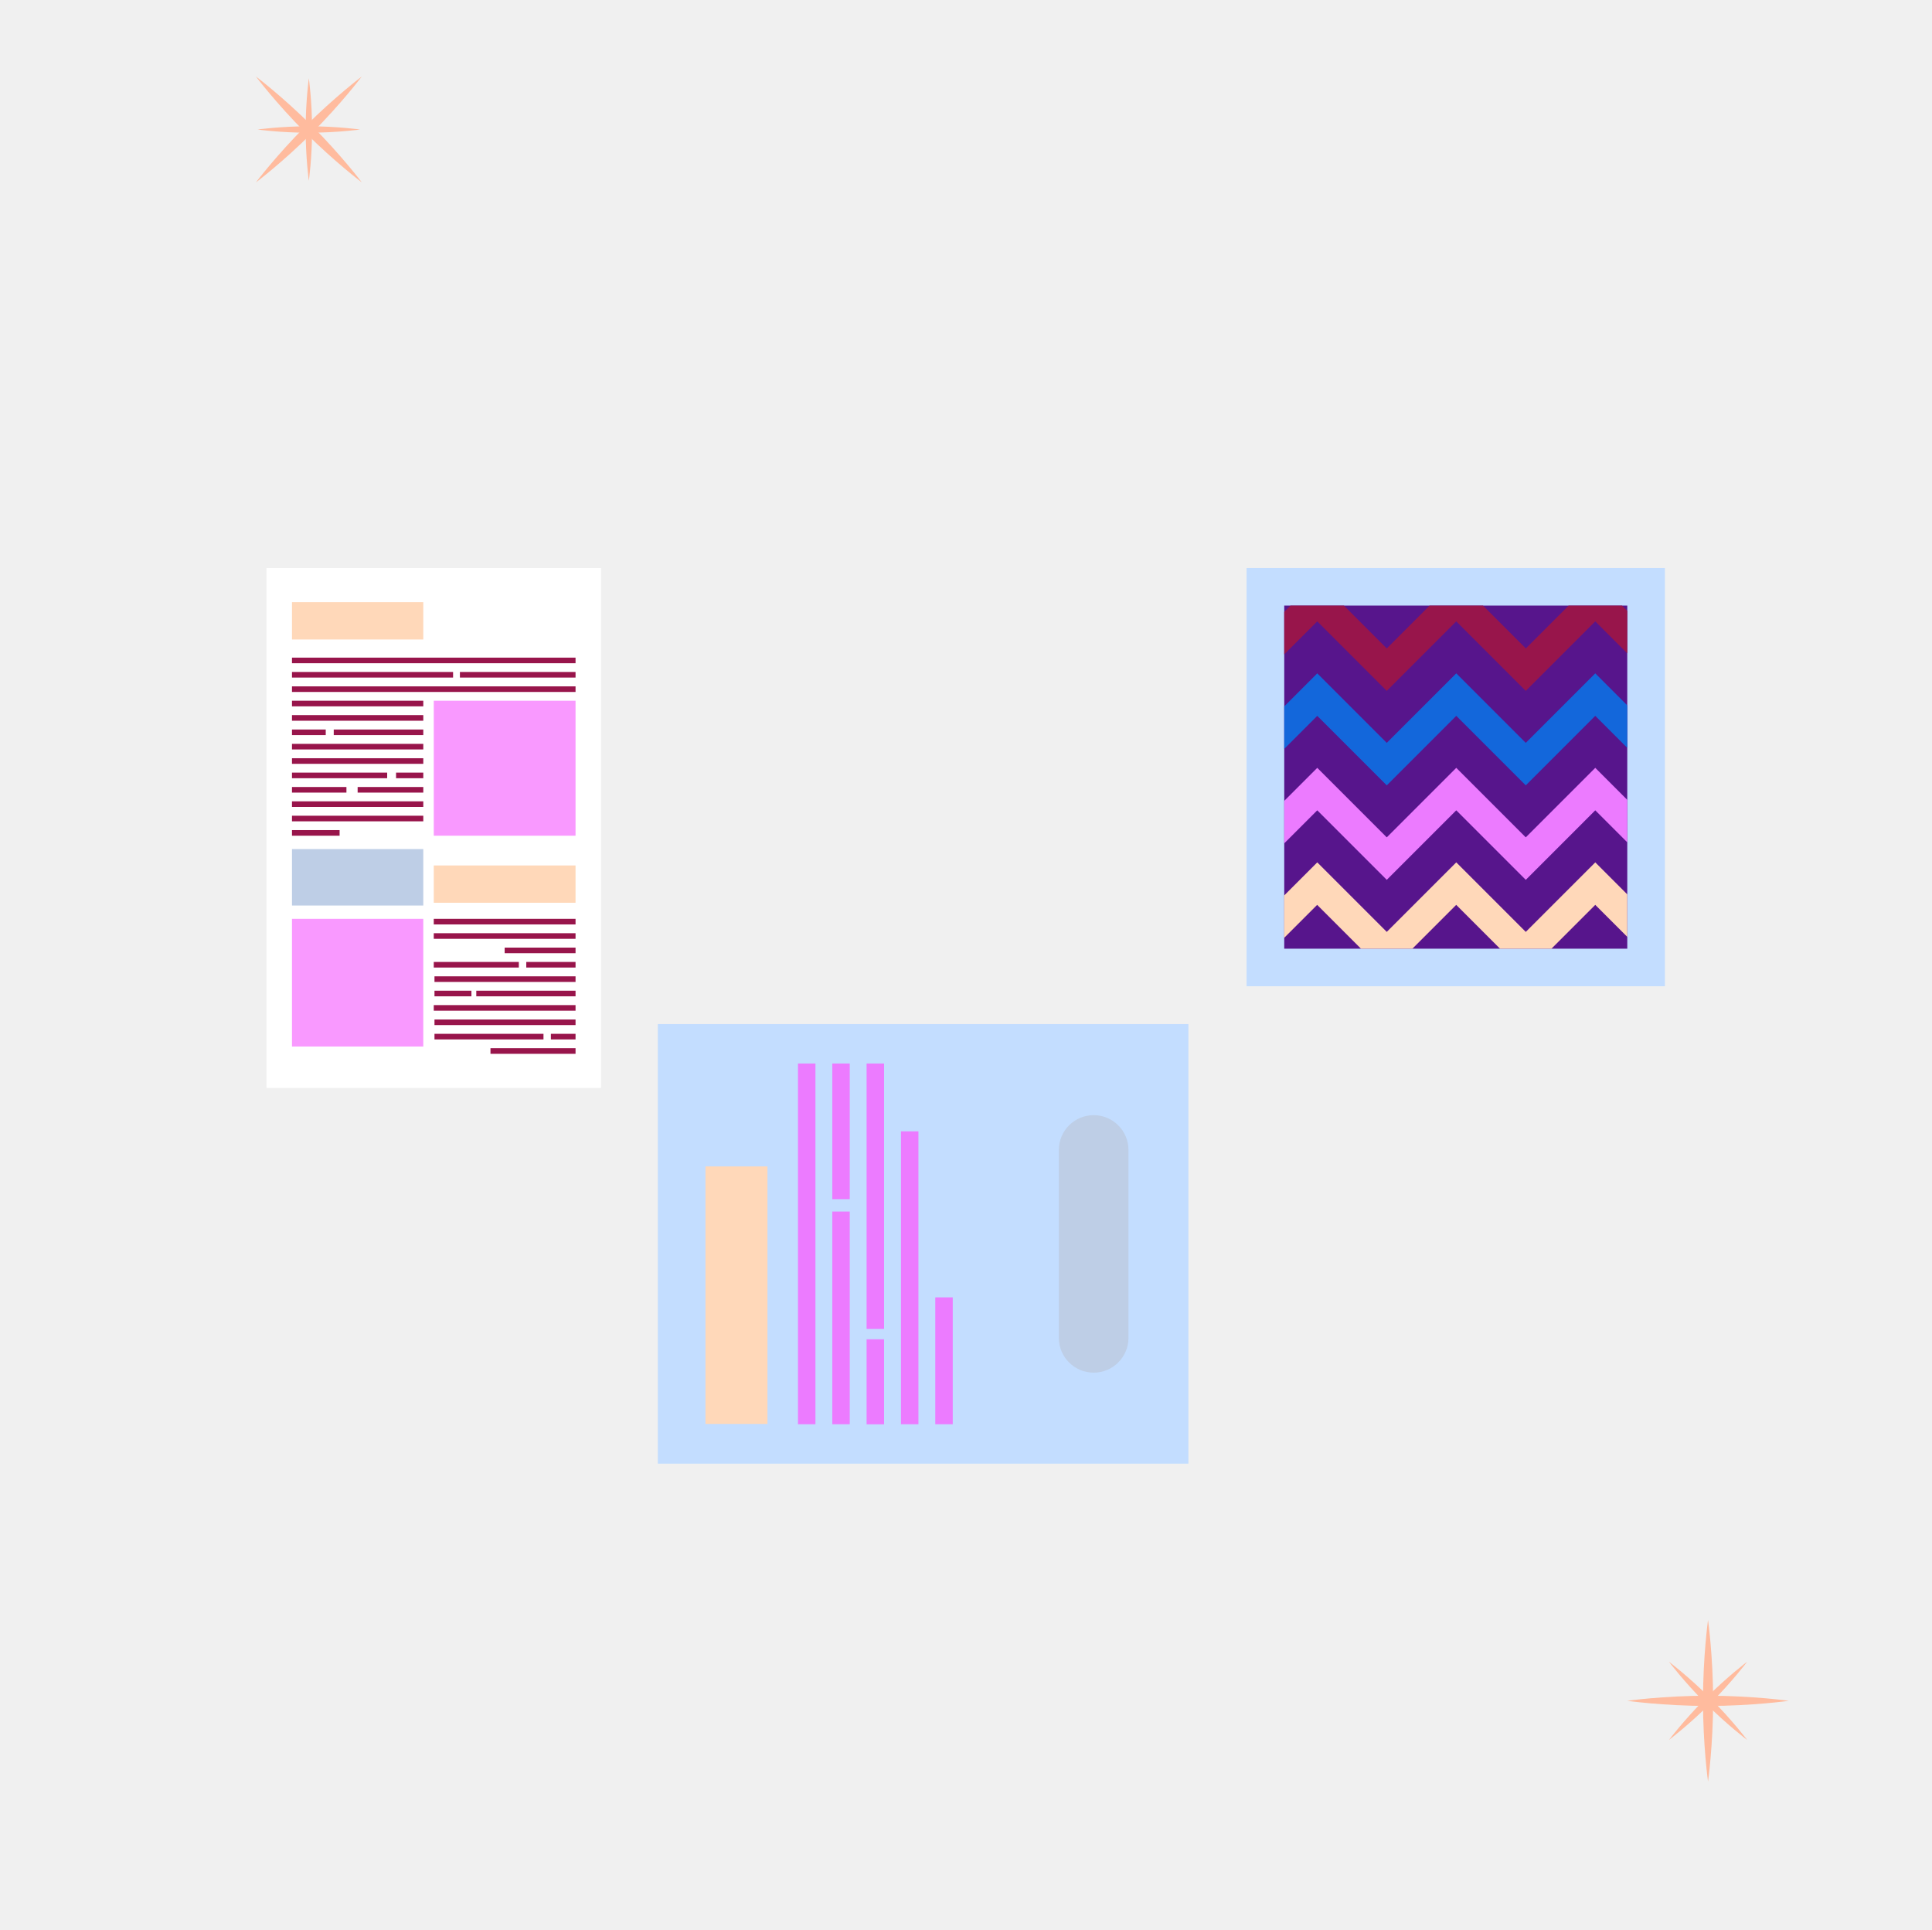
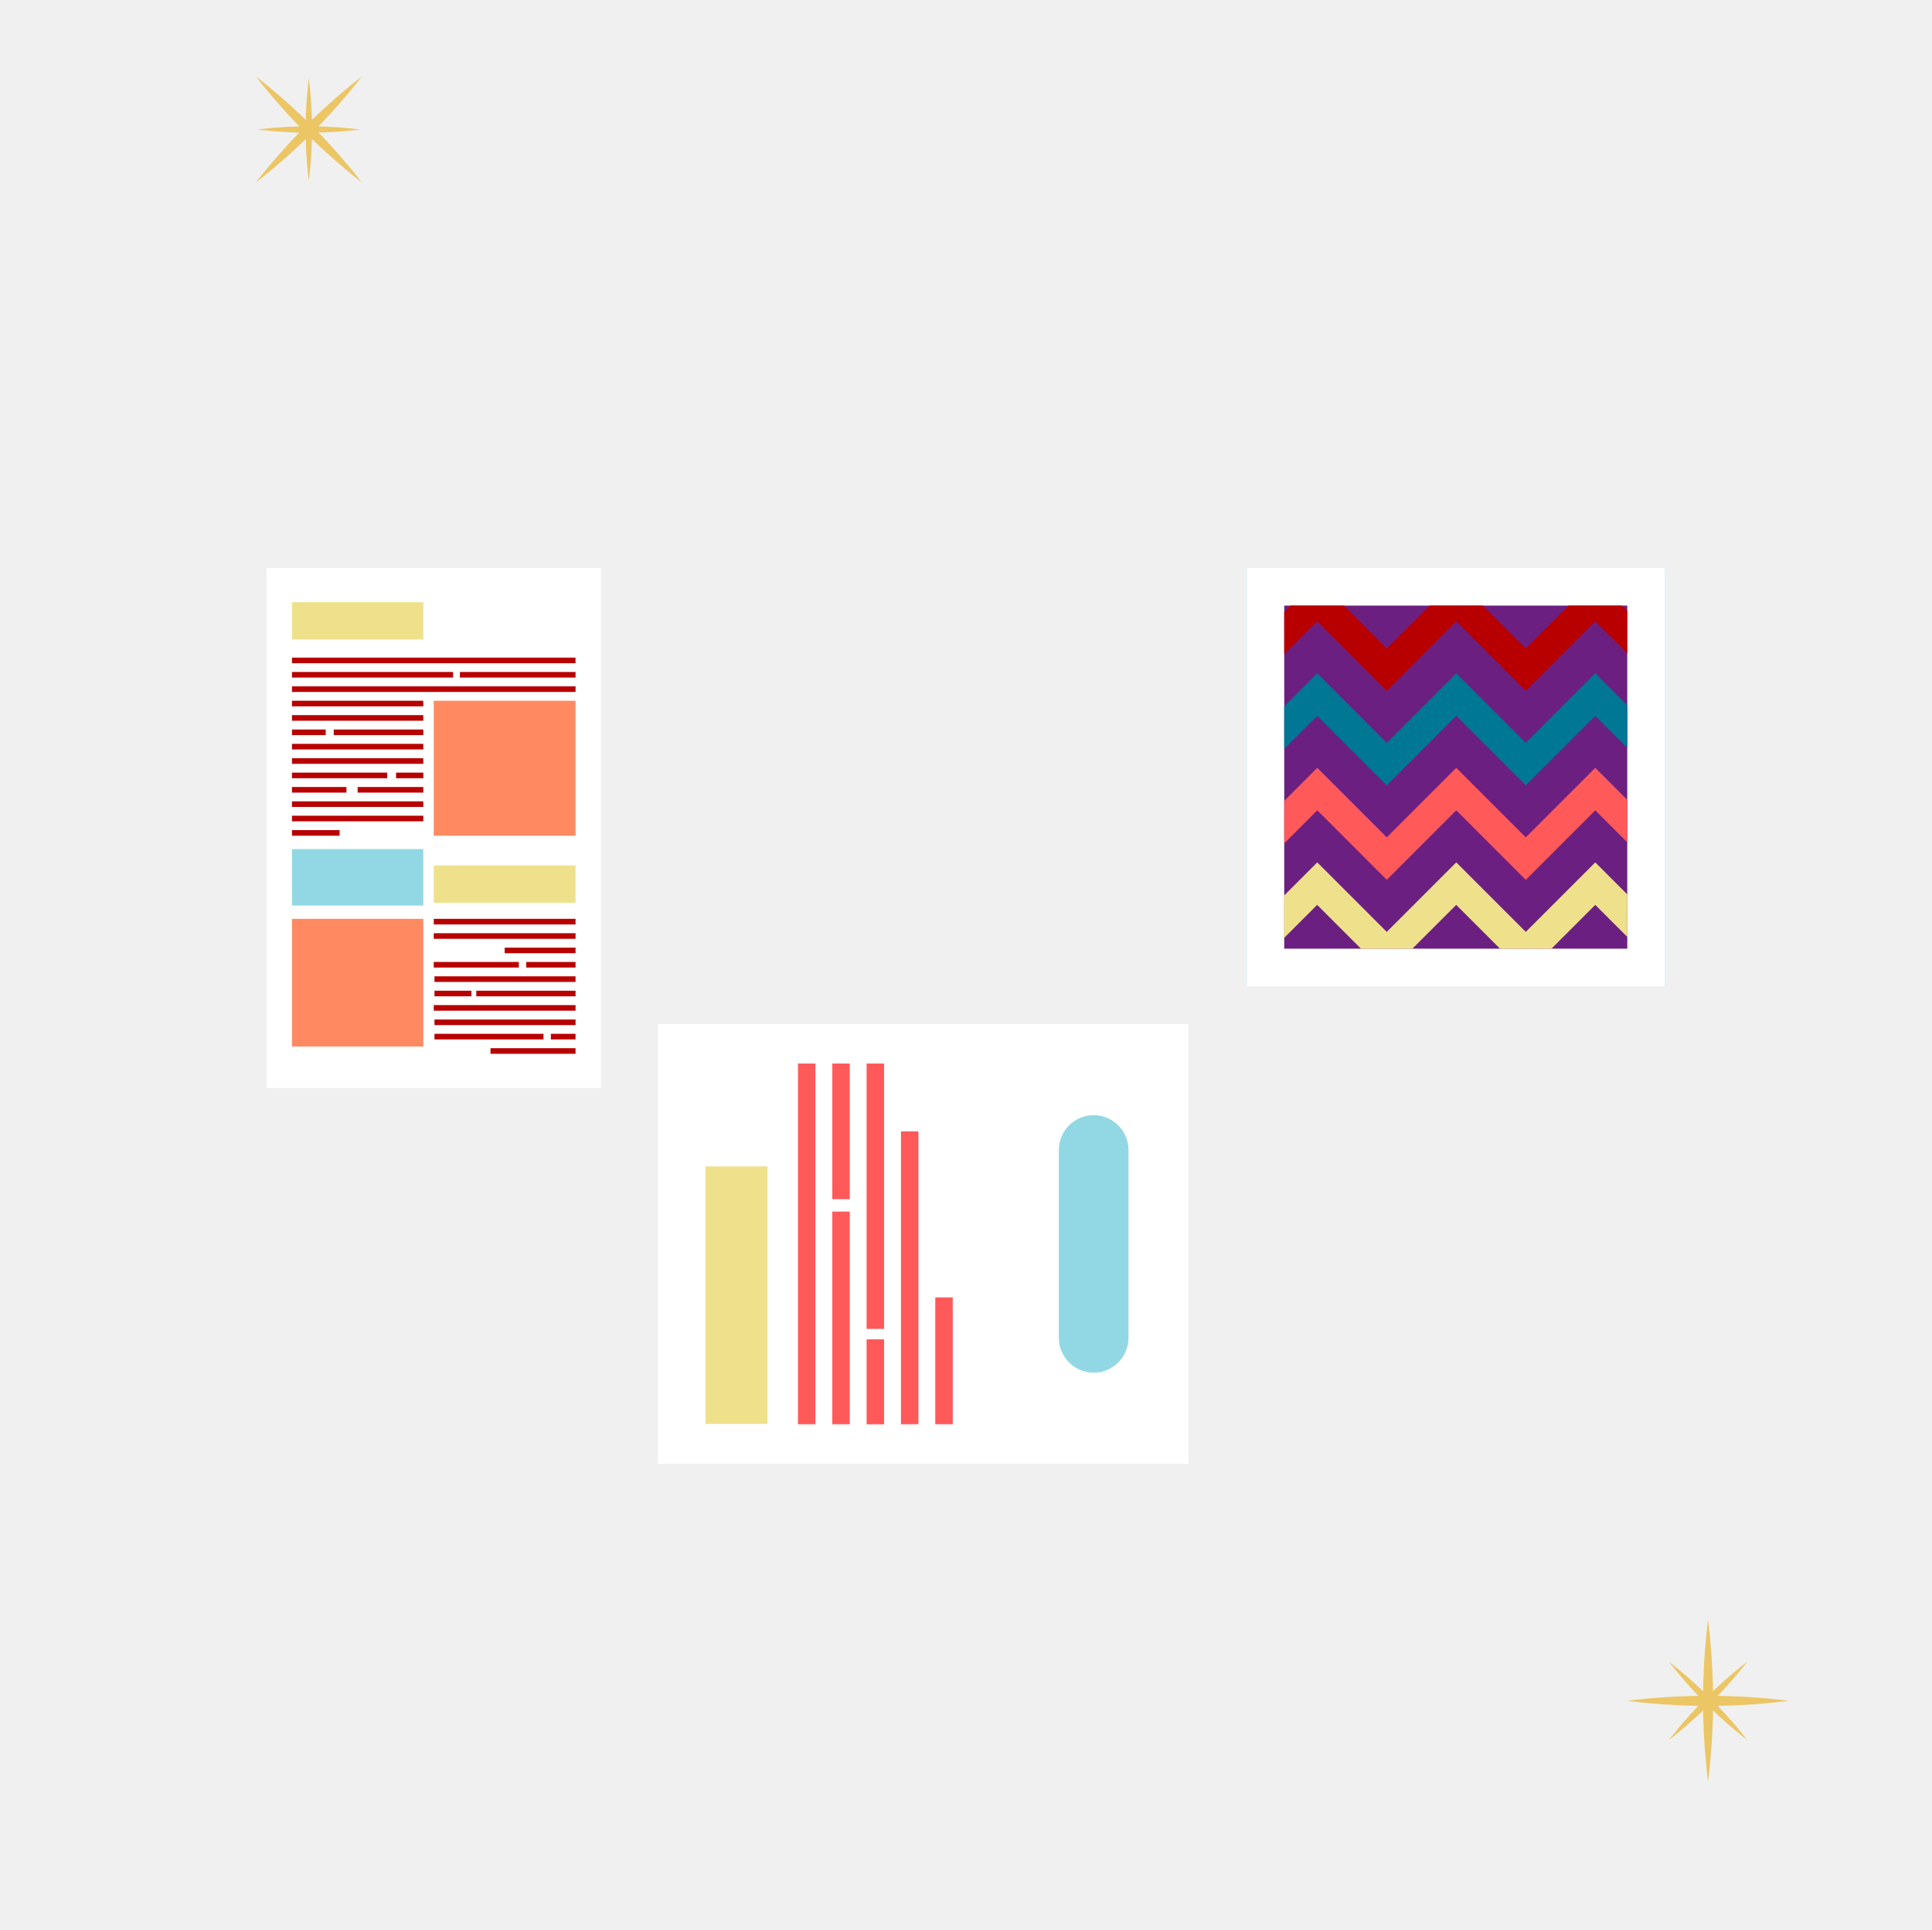
<svg xmlns="http://www.w3.org/2000/svg" id="Layer_1" data-name="Layer 1" viewBox="0 0 376.1 375.6">
  <defs>
    <style>
      .cls-1 {
-         fill: #1367db;
+         fill: #007794;
      }

-       .cls-1, .cls-2, .cls-3, .cls-4, .cls-5, .cls-6, .cls-7 {
+       .cls-1, .cls-2, .cls-3, .cls-4, .cls-5, .cls-6 {
        fill-rule: evenodd;
      }

      .cls-1, .cls-2, .cls-3, .cls-4, .cls-5, .cls-6, .cls-7, .cls-8, .cls-9, .cls-10, .cls-11, .cls-12, .cls-13, .cls-14, .cls-15 {
        stroke-width: 0px;
      }

-       .cls-2, .cls-10 {
-         fill: #98154b;
-       }
- 
-       .cls-3, .cls-13 {
-         fill: #becee6;
-       }
- 
-       .cls-4, .cls-12 {
-         fill: #c3ddff;
-       }
- 
-       .cls-5, .cls-14 {
-         fill: #ffd8b9;
-       }
- 
-       .cls-6 {
+       .cls-2, .cls-11 {
        fill: #fff;
      }

-       .cls-7 {
-         fill: #ec7bff;
+       .cls-3, .cls-12 {
+         fill: #efe18b;
      }

-       .cls-8 {
-         fill: #f999ff;
+       .cls-4 {
+         fill: #ff595a;
      }

-       .cls-9 {
-         fill: #57158c;
+       .cls-5, .cls-8 {
+         fill: #b80000;
      }

-       .cls-11 {
-         fill: #c57258;
+       .cls-6, .cls-9 {
+         fill: #91d8e4;
+       }
+ 
+       .cls-7 {
+         fill: #d46b2c;
+       }
+ 
+       .cls-10 {
+         fill: #ff8a61;
+       }
+ 
+       .cls-13 {
+         fill: #ecc665;
+       }
+ 
+       .cls-14 {
+         fill: #65edff;
      }

      .cls-15 {
-         fill: #ffbb9e;
+         fill: #6b2081;
      }
    </style>
  </defs>
-   <path class="cls-11" d="m208.71,234.71c.08-.18.17-.34.33-.51l.51.93c-.31-.08-.6-.22-.84-.42Z" />
-   <path class="cls-11" d="m211.57,234.19c.16.18.25.34.33.51-.22.18-.51.32-.83.4l.5-.92h0Z" />
+   <path class="cls-7" d="m208.71,234.71c.08-.18.17-.34.33-.51l.51.93c-.31-.08-.6-.22-.84-.42Z" />
+   <path class="cls-7" d="m211.57,234.19c.16.18.25.34.33.51-.22.18-.51.32-.83.4l.5-.92h0Z" />
  <g id="porto2">
    <g>
-       <path class="cls-6" d="m51.88,110.57v101.18h65.12v-101.18H51.88Z" />
+       <path class="cls-2" d="m51.88,110.57v101.18h65.12v-101.18H51.88Z" />
      <g>
        <g>
-           <rect class="cls-14" x="56.84" y="117.21" width="25.56" height="7.26" />
+           <rect class="cls-12" x="56.84" y="117.21" width="25.56" height="7.26" />
          <g>
-             <rect class="cls-10" x="56.84" y="128" width="55.2" height="1.09" />
-             <rect class="cls-10" x="56.84" y="130.79" width="31.36" height="1.09" />
-             <rect class="cls-10" x="89.53" y="130.79" width="22.51" height="1.09" />
-             <rect class="cls-10" x="56.84" y="133.59" width="55.2" height="1.09" />
-             <rect class="cls-10" x="56.84" y="136.39" width="25.56" height="1.09" />
-             <rect class="cls-10" x="56.84" y="139.19" width="25.56" height="1.09" />
-             <rect class="cls-10" x="56.84" y="141.99" width="6.57" height="1.09" />
-             <rect class="cls-10" x="64.97" y="141.99" width="17.43" height="1.09" />
-             <rect class="cls-10" x="56.84" y="144.78" width="25.56" height="1.09" />
-             <rect class="cls-10" x="56.84" y="147.58" width="25.56" height="1.09" />
-             <rect class="cls-10" x="56.84" y="150.38" width="18.53" height="1.09" />
-             <rect class="cls-10" x="56.84" y="153.18" width="10.6" height="1.09" />
-             <rect class="cls-10" x="77.1" y="150.38" width="5.3" height="1.09" />
-             <rect class="cls-10" x="69.62" y="153.18" width="12.78" height="1.09" />
-             <rect class="cls-10" x="56.84" y="155.97" width="25.56" height="1.09" />
-             <rect class="cls-10" x="56.84" y="158.77" width="25.56" height="1.09" />
-             <rect class="cls-10" x="56.84" y="161.57" width="9.27" height="1.09" />
+             <rect class="cls-8" x="56.84" y="128" width="55.2" height="1.09" />
+             <rect class="cls-8" x="56.84" y="130.79" width="31.36" height="1.09" />
+             <rect class="cls-8" x="89.53" y="130.79" width="22.51" height="1.09" />
+             <rect class="cls-8" x="56.84" y="133.59" width="55.2" height="1.09" />
+             <rect class="cls-8" x="56.84" y="136.39" width="25.56" height="1.09" />
+             <rect class="cls-8" x="56.84" y="139.19" width="25.56" height="1.09" />
+             <rect class="cls-8" x="56.84" y="141.99" width="6.57" height="1.09" />
+             <rect class="cls-8" x="64.97" y="141.99" width="17.43" height="1.09" />
+             <rect class="cls-8" x="56.84" y="144.78" width="25.56" height="1.09" />
+             <rect class="cls-8" x="56.84" y="147.58" width="25.56" height="1.09" />
+             <rect class="cls-8" x="56.84" y="150.38" width="18.53" height="1.09" />
+             <rect class="cls-8" x="56.84" y="153.18" width="10.6" height="1.09" />
+             <rect class="cls-8" x="77.1" y="150.38" width="5.3" height="1.09" />
+             <rect class="cls-8" x="69.62" y="153.18" width="12.78" height="1.09" />
+             <rect class="cls-8" x="56.84" y="155.97" width="25.56" height="1.09" />
+             <rect class="cls-8" x="56.84" y="158.77" width="25.56" height="1.09" />
+             <rect class="cls-8" x="56.84" y="161.57" width="9.27" height="1.09" />
          </g>
-           <rect class="cls-8" x="84.44" y="136.39" width="27.6" height="26.27" />
+           <rect class="cls-10" x="84.44" y="136.39" width="27.6" height="26.27" />
        </g>
        <g>
-           <rect class="cls-14" x="84.44" y="168.45" width="27.6" height="7.26" />
-           <rect class="cls-8" x="56.84" y="178.84" width="25.56" height="24.85" />
+           <rect class="cls-12" x="84.44" y="168.45" width="27.6" height="7.26" />
+           <rect class="cls-10" x="56.84" y="178.84" width="25.56" height="24.85" />
          <g>
-             <rect class="cls-10" x="84.44" y="178.84" width="27.6" height="1.09" />
-             <rect class="cls-10" x="98.24" y="184.44" width="13.8" height="1.09" />
-             <rect class="cls-10" x="84.44" y="187.23" width="16.56" height="1.09" />
-             <rect class="cls-10" x="84.58" y="190.03" width="27.46" height="1.09" />
-             <rect class="cls-10" x="92.72" y="192.83" width="19.32" height="1.09" />
-             <rect class="cls-10" x="84.44" y="195.63" width="27.6" height="1.09" />
-             <rect class="cls-10" x="84.58" y="198.43" width="27.46" height="1.09" />
-             <rect class="cls-10" x="107.24" y="201.22" width="4.8" height="1.09" />
-             <rect class="cls-10" x="84.58" y="201.22" width="21.22" height="1.09" />
-             <rect class="cls-10" x="95.48" y="204.02" width="16.56" height="1.09" />
-             <rect class="cls-10" x="84.58" y="192.83" width="7.19" height="1.09" />
-             <rect class="cls-10" x="102.45" y="187.23" width="9.59" height="1.09" />
-             <rect class="cls-10" x="84.44" y="181.64" width="27.6" height="1.09" />
+             <rect class="cls-8" x="84.44" y="178.84" width="27.6" height="1.09" />
+             <rect class="cls-8" x="98.24" y="184.44" width="13.8" height="1.09" />
+             <rect class="cls-8" x="84.44" y="187.23" width="16.56" height="1.09" />
+             <rect class="cls-8" x="84.58" y="190.03" width="27.46" height="1.09" />
+             <rect class="cls-8" x="92.72" y="192.83" width="19.32" height="1.09" />
+             <rect class="cls-8" x="84.44" y="195.63" width="27.6" height="1.09" />
+             <rect class="cls-8" x="84.58" y="198.43" width="27.46" height="1.09" />
+             <rect class="cls-8" x="107.24" y="201.22" width="4.8" height="1.09" />
+             <rect class="cls-8" x="84.58" y="201.22" width="21.22" height="1.09" />
+             <rect class="cls-8" x="95.48" y="204.02" width="16.56" height="1.09" />
+             <rect class="cls-8" x="84.58" y="192.83" width="7.19" height="1.09" />
+             <rect class="cls-8" x="102.45" y="187.23" width="9.59" height="1.09" />
+             <rect class="cls-8" x="84.44" y="181.64" width="27.6" height="1.09" />
          </g>
        </g>
-         <rect class="cls-13" x="56.84" y="165.26" width="25.56" height="10.99" />
+         <rect class="cls-9" x="56.84" y="165.26" width="25.56" height="10.99" />
      </g>
    </g>
  </g>
  <g id="porto3">
    <g>
-       <path class="cls-4" d="m128.06,199.33v85.56h103.28v-85.56h-103.28Z" />
+       <path class="cls-2" d="m128.06,199.33v85.56h103.28v-85.56h-103.28Z" />
      <g>
-         <path class="cls-5" d="m137.33,227.03v50.12h12.07v-50.12h-12.07Z" />
-         <path class="cls-3" d="m212.9,217.05c-3.74,0-6.78,3.04-6.78,6.78v36.56c0,3.74,3.04,6.78,6.78,6.78s6.78-3.04,6.78-6.78v-36.56c0-3.74-3.04-6.78-6.78-6.78Z" />
+         <path class="cls-3" d="m137.33,227.03v50.12h12.07v-50.12h-12.07Z" />
+         <path class="cls-6" d="m212.9,217.05c-3.74,0-6.78,3.04-6.78,6.78v36.56c0,3.74,3.04,6.78,6.78,6.78s6.78-3.04,6.78-6.78v-36.56c0-3.74-3.04-6.78-6.78-6.78Z" />
        <g>
-           <path class="cls-7" d="m155.34,207v70.21h3.4v-70.21h-3.4Z" />
-           <path class="cls-7" d="m168.7,260.67v16.55h3.4v-16.55h-3.4Z" />
-           <path class="cls-7" d="m168.7,207v51.65h3.4v-51.65h-3.4Z" />
-           <path class="cls-7" d="m175.39,220.2v57.01h3.4v-57.01h-3.4Z" />
-           <path class="cls-7" d="m182.07,252.52v24.69h3.4v-24.69h-3.4Z" />
-           <path class="cls-7" d="m162.02,235.82v41.39h3.4v-41.39h-3.4Z" />
-           <path class="cls-7" d="m162.02,207v26.4h3.4v-26.4h-3.4Z" />
+           <path class="cls-4" d="m155.34,207v70.21h3.4v-70.21h-3.4Z" />
+           <path class="cls-4" d="m168.7,260.67v16.55h3.4v-16.55h-3.4Z" />
+           <path class="cls-4" d="m168.7,207v51.65h3.4v-51.65h-3.4Z" />
+           <path class="cls-4" d="m175.39,220.2v57.01h3.4v-57.01h-3.4Z" />
+           <path class="cls-4" d="m182.07,252.52v24.69h3.4v-24.69h-3.4Z" />
+           <path class="cls-4" d="m162.02,235.82v41.39h3.4v-41.39h-3.4Z" />
+           <path class="cls-4" d="m162.02,207v26.4h3.4v-26.4h-3.4Z" />
        </g>
      </g>
    </g>
  </g>
-   <g id="porto4">
-     <g>
-       <rect class="cls-12" x="242.7" y="110.57" width="81.38" height="81.38" />
-       <rect class="cls-12" x="242.7" y="110.57" width="81.38" height="81.38" />
-       <rect class="cls-9" x="250" y="117.87" width="66.78" height="66.78" />
-       <path class="cls-5" d="m250,174.28l6.43-6.43,13.53,13.53,13.53-13.53,13.53,13.53,13.53-13.53,6.23,6.23v8.27l-6.23-6.23-8.53,8.53h-10.01l-8.53-8.53-8.53,8.53h-10.01l-8.53-8.53-6.43,6.43v-8.27h0Z" />
-       <path class="cls-7" d="m250,155.88l6.43-6.43,13.53,13.53,13.53-13.53,13.53,13.53,13.53-13.53,6.23,6.23v8.27l-6.23-6.23-13.53,13.53-13.53-13.53-13.53,13.53-13.53-13.53-6.43,6.43v-8.27Z" />
-       <path class="cls-1" d="m250,137.49l6.43-6.43,13.53,13.53,13.53-13.53,13.53,13.53,13.53-13.53,6.23,6.23v8.27l-6.23-6.23-13.53,13.53-13.53-13.53-13.53,13.53-13.53-13.53-6.43,6.43v-8.27h0Z" />
-       <path class="cls-2" d="m305.34,117.87h10.41l1.03,1.03v8.27l-6.23-6.23-13.53,13.53-13.53-13.53-13.53,13.53-13.53-13.53-6.43,6.43v-8.27l1.22-1.22h10.41l8.33,8.33,8.33-8.33h10.41l8.33,8.33,8.33-8.33h0Z" />
-     </g>
+   <g>
+     <rect class="cls-14" x="242.7" y="110.57" width="81.38" height="81.38" />
+     <rect class="cls-11" x="242.7" y="110.57" width="81.38" height="81.38" />
+     <rect class="cls-15" x="250" y="117.87" width="66.78" height="66.78" />
+     <path class="cls-3" d="m250,174.28l6.43-6.43,13.53,13.53,13.53-13.53,13.53,13.53,13.53-13.53,6.23,6.23v8.27l-6.23-6.23-8.53,8.53h-10.01l-8.53-8.53-8.53,8.53h-10.01l-8.53-8.53-6.43,6.43v-8.27h0Z" />
+     <path class="cls-4" d="m250,155.88l6.43-6.43,13.53,13.53,13.53-13.53,13.53,13.53,13.53-13.53,6.23,6.23v8.27l-6.23-6.23-13.53,13.53-13.53-13.53-13.53,13.53-13.53-13.53-6.43,6.43v-8.27Z" />
+     <path class="cls-1" d="m250,137.49l6.43-6.43,13.53,13.53,13.53-13.53,13.53,13.53,13.53-13.53,6.23,6.23v8.27l-6.23-6.23-13.53,13.53-13.53-13.53-13.53,13.53-13.53-13.53-6.43,6.43v-8.27h0Z" />
+     <path class="cls-5" d="m305.34,117.87h10.41l1.03,1.03v8.27l-6.23-6.23-13.53,13.53-13.53-13.53-13.53,13.53-13.53-13.53-6.43,6.43v-8.27l1.22-1.22h10.41l8.33,8.33,8.33-8.33h10.41l8.33,8.33,8.33-8.33h0Z" />
  </g>
  <g>
-     <path class="cls-15" d="m60.77,24.55c-5.69-5.69-10.95-9.66-10.95-9.66,0,0,3.97,5.26,9.66,10.95,5.69,5.69,10.95,9.65,10.95,9.65,0,0-3.96-5.25-9.65-10.95Z" />
-     <path class="cls-15" d="m60.77,25.85c5.69-5.69,9.65-10.95,9.65-10.95,0,0-5.26,3.97-10.95,9.66-5.69,5.7-9.66,10.95-9.66,10.95,0,0,5.26-3.96,10.95-9.65Z" />
-     <path class="cls-15" d="m60.75,25.21c0-5.51-.63-9.98-.63-9.98,0,0-.62,4.47-.62,9.98s.62,9.98.62,9.98c0,0,.63-4.46.63-9.98Z" />
-     <path class="cls-15" d="m60.12,25.83c5.52,0,9.98-.62,9.98-.62,0,0-4.46-.63-9.98-.63s-9.98.63-9.98.63c0,0,4.47.63,9.98.62Z" />
+     <path class="cls-13" d="m60.77,24.55c-5.69-5.69-10.95-9.66-10.95-9.66,0,0,3.97,5.26,9.66,10.95,5.69,5.69,10.95,9.65,10.95,9.65,0,0-3.96-5.25-9.65-10.95Z" />
+     <path class="cls-13" d="m60.77,25.85c5.69-5.69,9.65-10.95,9.65-10.95,0,0-5.26,3.97-10.95,9.66-5.69,5.7-9.66,10.95-9.66,10.95,0,0,5.26-3.96,10.95-9.65Z" />
+     <path class="cls-13" d="m60.75,25.21c0-5.51-.63-9.98-.63-9.98,0,0-.62,4.47-.62,9.98s.62,9.98.62,9.98c0,0,.63-4.46.63-9.98Z" />
+     <path class="cls-13" d="m60.12,25.83c5.52,0,9.98-.62,9.98-.62,0,0-4.46-.63-9.98-.63s-9.98.63-9.98.63c0,0,4.47.63,9.98.62Z" />
  </g>
  <g>
-     <path class="cls-15" d="m331.52,331.04c0,8.69.98,15.73.98,15.73,0,0,.99-7.04.99-15.73s-.99-15.73-.99-15.73c0,0-.98,7.04-.98,15.73Z" />
-     <path class="cls-15" d="m332.5,330.05c-8.68,0-15.73.99-15.73.99,0,0,7.04,1,15.73,1s15.73-1,15.73-1c0,0-7.04-.99-15.73-.99Z" />
-     <path class="cls-15" d="m332.03,330.57c-4.2,4.2-7.14,8.09-7.14,8.09,0,0,3.88-2.93,8.09-7.13,4.21-4.2,7.14-8.1,7.14-8.1,0,0-3.89,2.93-8.09,7.14Z" />
-     <path class="cls-15" d="m332.98,330.57c-4.21-4.21-8.09-7.14-8.09-7.14,0,0,2.93,3.89,7.14,8.1,4.2,4.2,8.09,7.13,8.09,7.13,0,0-2.93-3.89-7.14-8.09Z" />
+     <path class="cls-13" d="m331.52,331.04c0,8.69.98,15.73.98,15.73,0,0,.99-7.04.99-15.73s-.99-15.73-.99-15.73c0,0-.98,7.04-.98,15.73Z" />
+     <path class="cls-13" d="m332.5,330.05c-8.68,0-15.73.99-15.73.99,0,0,7.04,1,15.73,1s15.73-1,15.73-1c0,0-7.04-.99-15.73-.99Z" />
+     <path class="cls-13" d="m332.03,330.57c-4.2,4.2-7.14,8.09-7.14,8.09,0,0,3.88-2.93,8.09-7.13,4.21-4.2,7.14-8.1,7.14-8.1,0,0-3.89,2.93-8.09,7.14Z" />
+     <path class="cls-13" d="m332.98,330.57c-4.21-4.21-8.09-7.14-8.09-7.14,0,0,2.93,3.89,7.14,8.1,4.2,4.2,8.09,7.13,8.09,7.13,0,0-2.93-3.89-7.14-8.09Z" />
  </g>
</svg>
